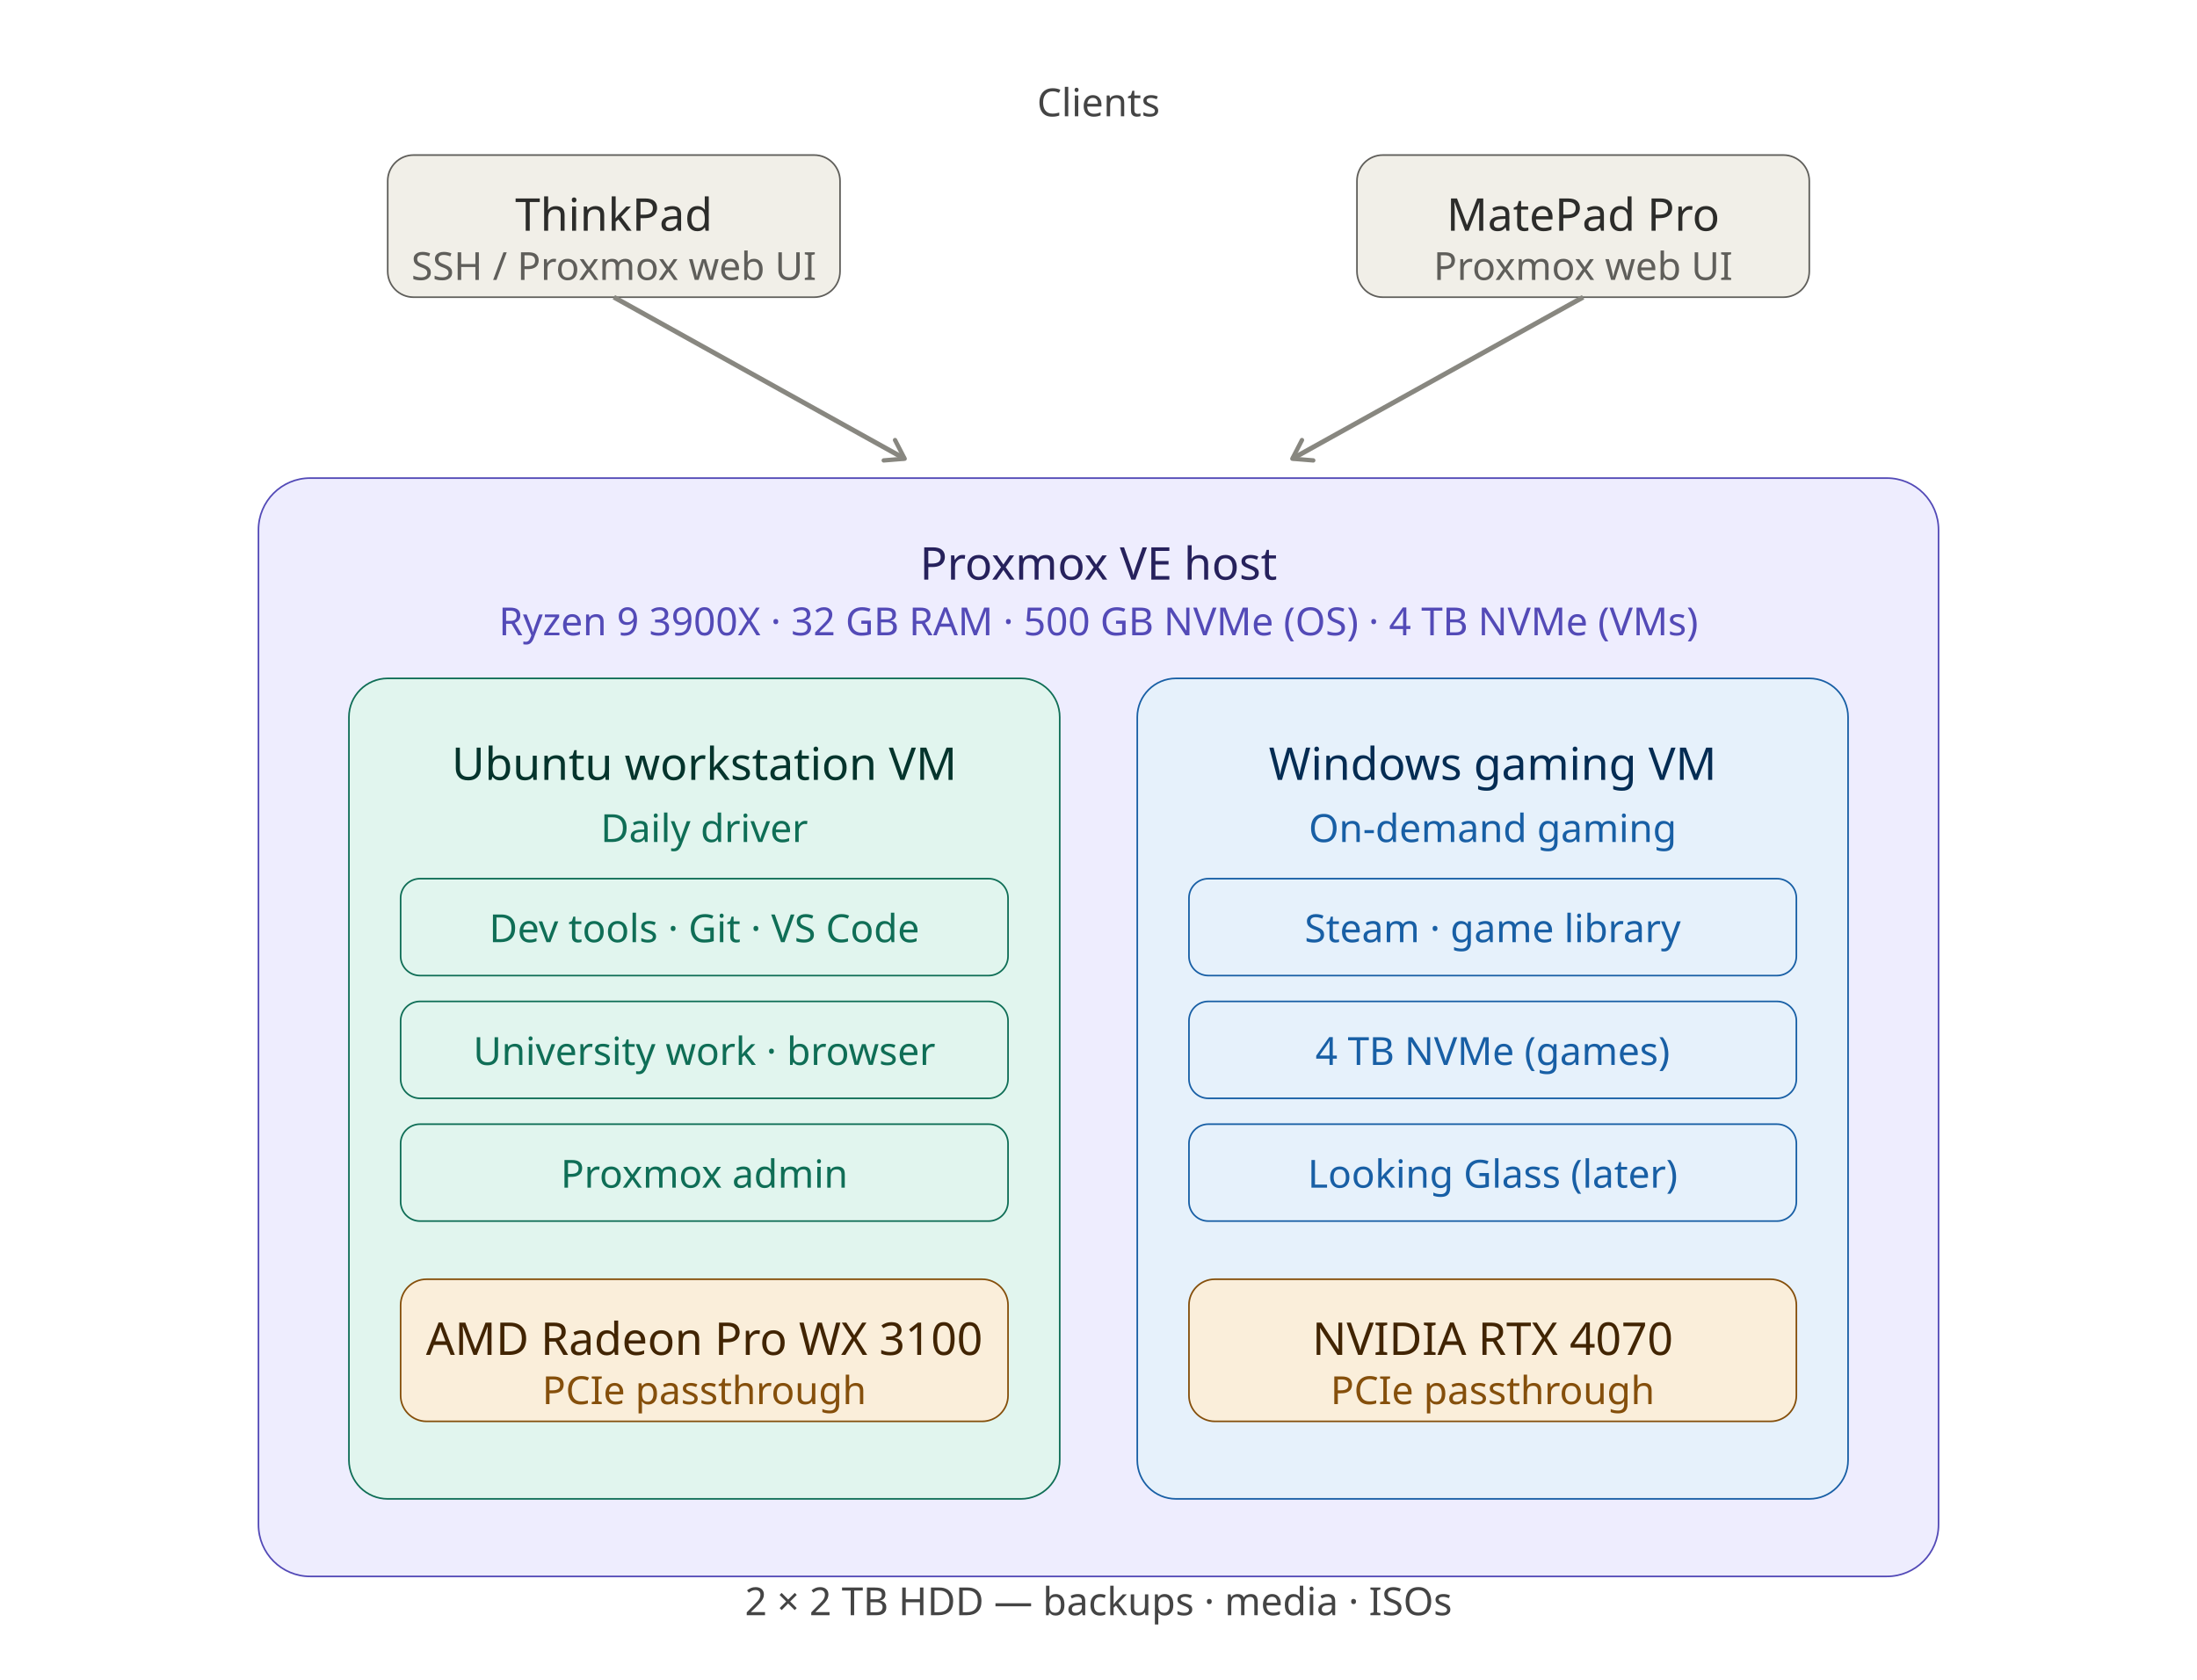
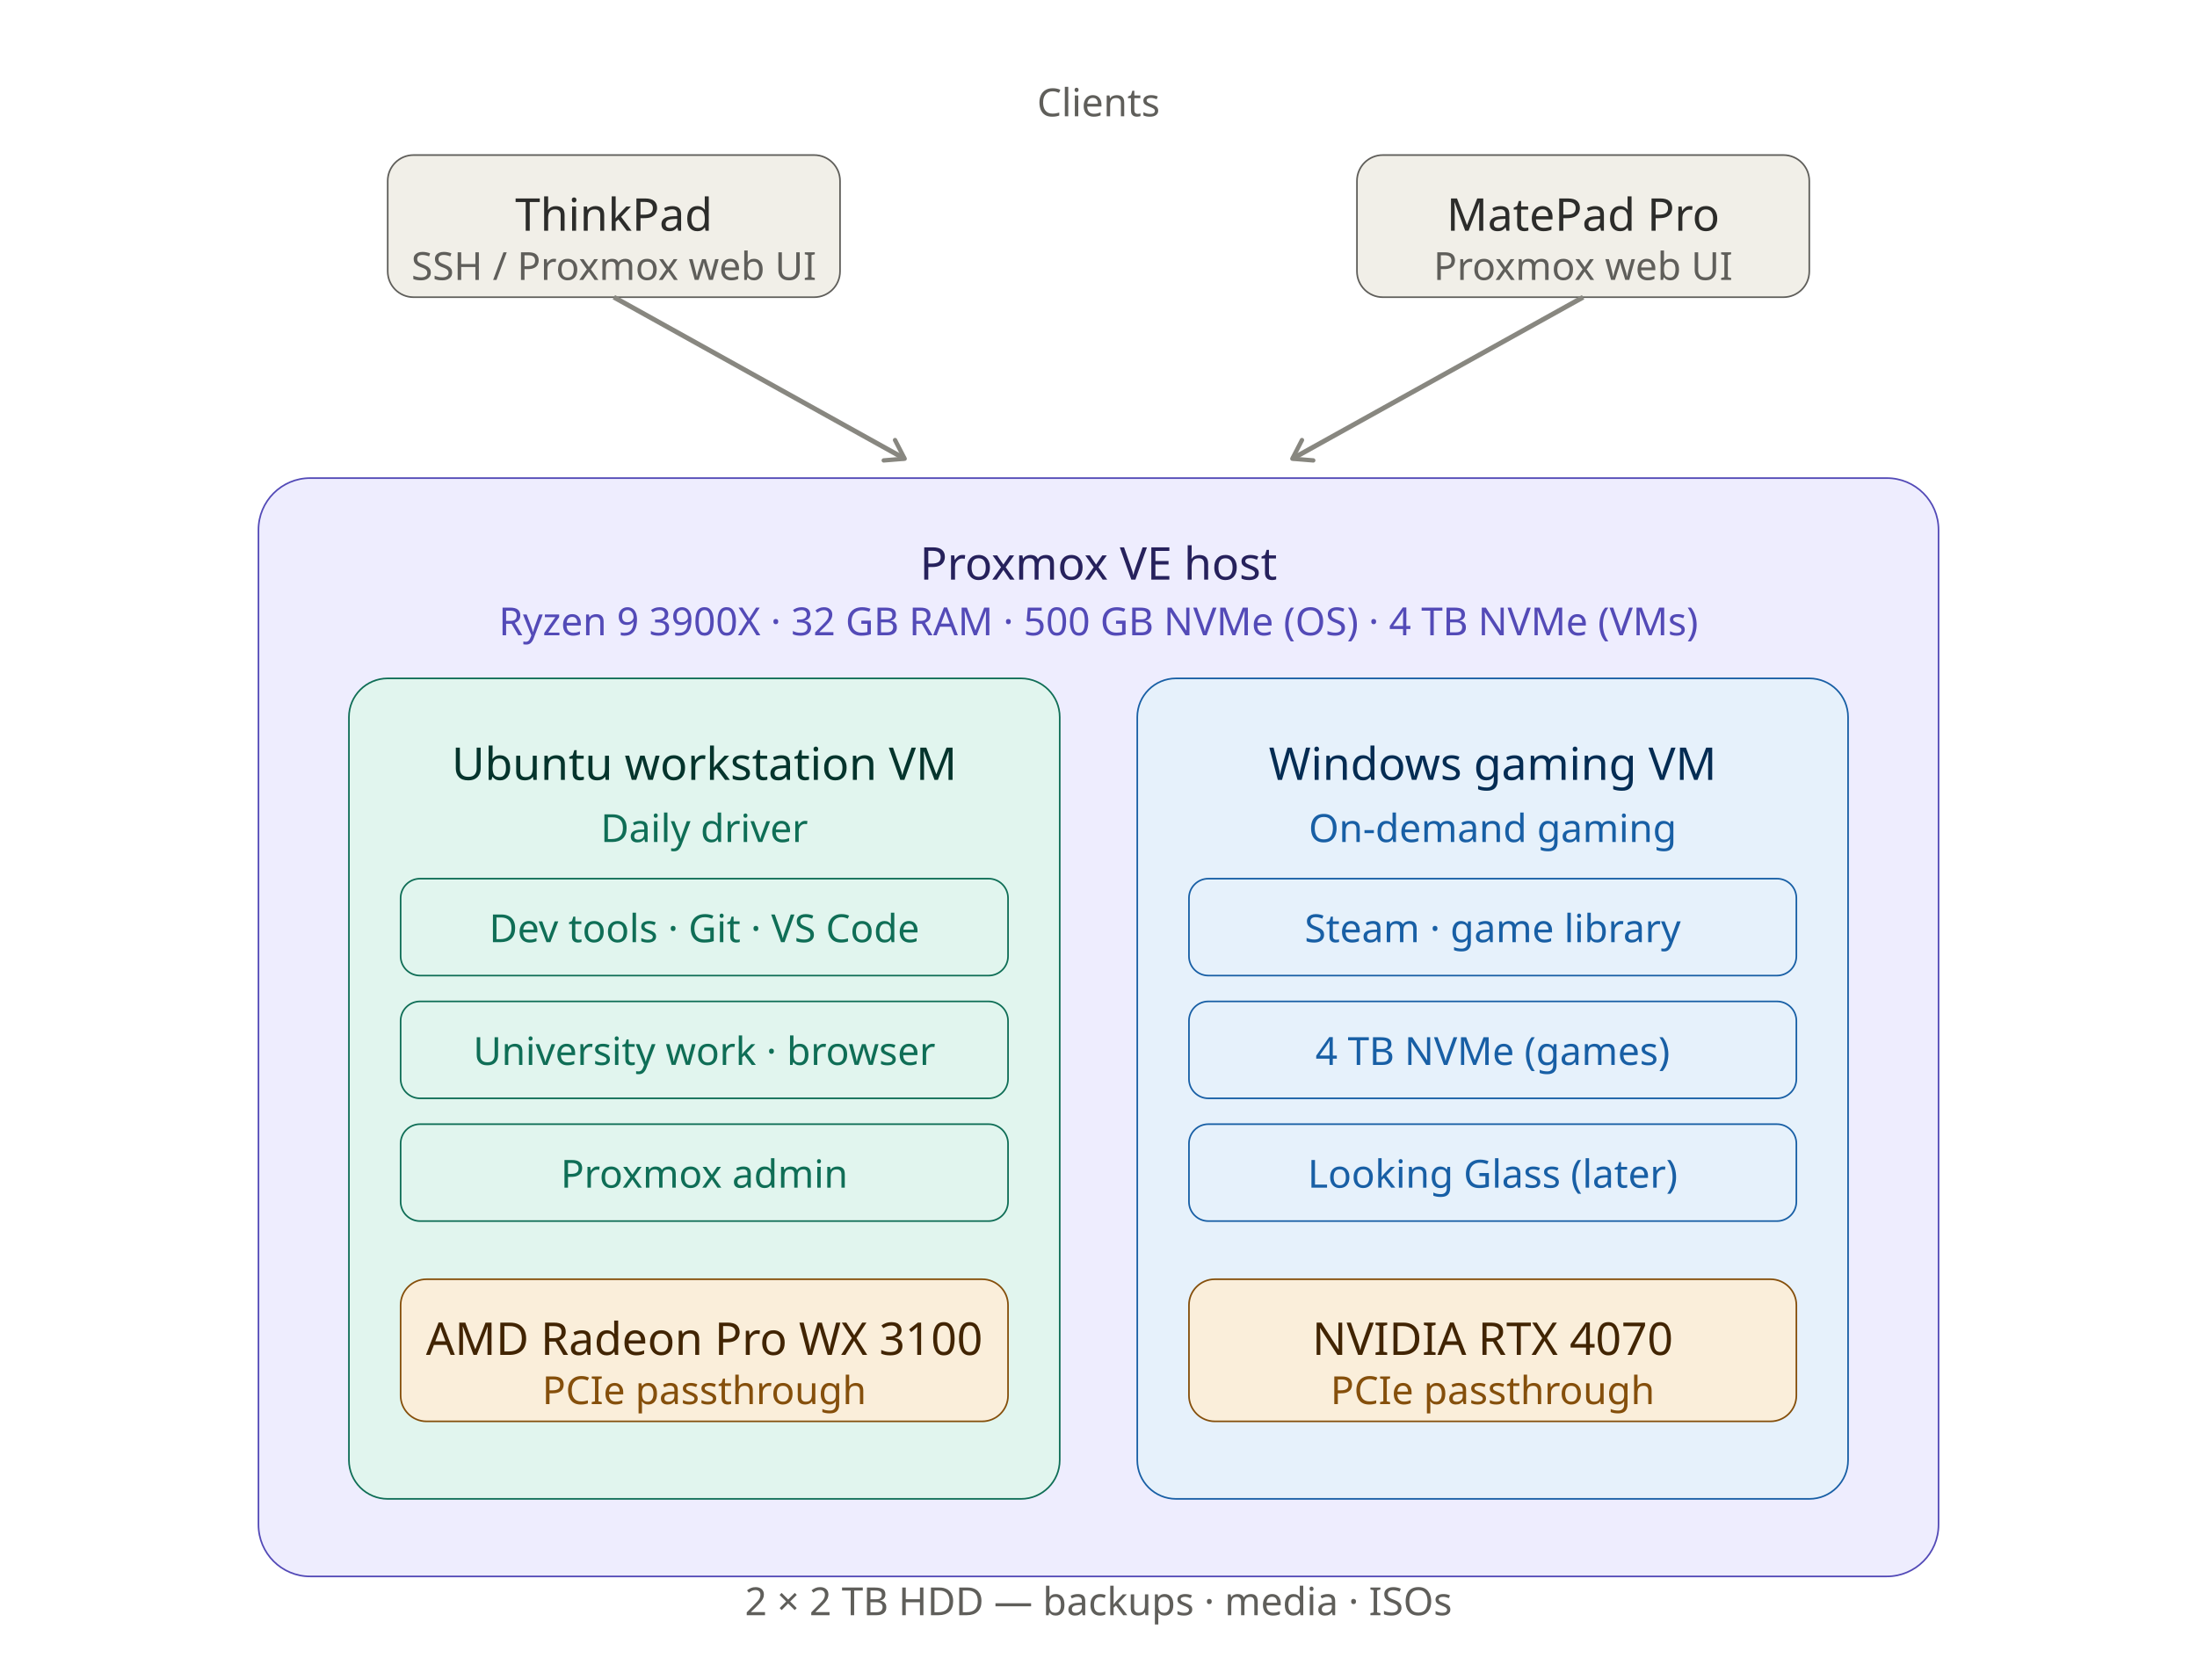
<svg xmlns="http://www.w3.org/2000/svg" width="100%" viewBox="0 0 680 520" role="img">
  <defs>
    <marker id="arrow" viewBox="0 0 10 10" refX="8" refY="5" markerWidth="6" markerHeight="6" orient="auto-start-reverse">
-       <path d="M2 1L8 5L2 9" fill="none" stroke="context-stroke" stroke-width="1.5" stroke-linecap="round" stroke-linejoin="round" />
+       <path d="M2 1L8 5L2 9" fill="none" stroke="#888780" stroke-width="1.5" stroke-linecap="round" stroke-linejoin="round" />
    </marker>
    <style>
-       text { font-family: sans-serif; fill: #1a1a1a; }
-       .th { font-size: 14px; font-weight: 500; }
-       .ts { font-size: 12px; font-weight: 400; fill: #444; }
- 
-       /* c-gray */
-       .c-gray rect, .c-gray circle { fill: #F1EFE8; stroke: #5F5E5A; }
-       .c-gray .th { fill: #2C2C2A; }
-       .c-gray .ts { fill: #5F5E5A; }
- 
-       /* c-purple */
-       .c-purple rect { fill: #EEEDFE; stroke: #534AB7; }
-       .c-purple .th { fill: #26215C; }
-       .c-purple .ts { fill: #534AB7; }
- 
-       /* c-teal */
-       .c-teal rect { fill: #E1F5EE; stroke: #0F6E56; }
-       .c-teal .th { fill: #04342C; }
-       .c-teal .ts { fill: #0F6E56; }
- 
-       /* c-blue */
-       .c-blue rect { fill: #E6F1FB; stroke: #185FA5; }
-       .c-blue .th { fill: #042C53; }
-       .c-blue .ts { fill: #185FA5; }
- 
-       /* c-amber */
-       .c-amber rect { fill: #FAEEDA; stroke: #854F0B; }
-       .c-amber .th { fill: #412402; }
-       .c-amber .ts { fill: #854F0B; }
- 
+       text { font-family: sans-serif; }
+       .label-muted   { fill: #5F5E5A; }
+       .c-gray rect   { fill: #F1EFE8; stroke: #5F5E5A; }
+       .c-gray .t-title { fill: #2C2C2A; }
+       .c-gray .t-sub   { fill: #5F5E5A; }
+       .c-purple rect   { fill: #EEEDFE; stroke: #534AB7; }
+       .c-purple .t-title { fill: #26215C; }
+       .c-purple .t-sub   { fill: #534AB7; }
+       .c-teal rect     { fill: #E1F5EE; stroke: #0F6E56; }
+       .c-teal .t-title { fill: #04342C; }
+       .c-teal .t-sub   { fill: #0F6E56; }
+       .c-blue rect     { fill: #E6F1FB; stroke: #185FA5; }
+       .c-blue .t-title { fill: #042C53; }
+       .c-blue .t-sub   { fill: #185FA5; }
+       .c-amber rect    { fill: #FAEEDA; stroke: #854F0B; }
+       .c-amber .t-title { fill: #412402; }
+       .c-amber .t-sub   { fill: #854F0B; }
      .arr { stroke: #888780; stroke-width: 1.5; fill: none; }
+       @media (prefers-color-scheme: dark) {
+         .label-muted   { fill: #D3D1C7; }
+         .c-gray rect   { fill: #444441; stroke: #B4B2A9; }
+         .c-gray .t-title { fill: #F1EFE8; }
+         .c-gray .t-sub   { fill: #D3D1C7; }
+         .c-purple rect   { fill: #3C3489; stroke: #AFA9EC; }
+         .c-purple .t-title { fill: #EEEDFE; }
+         .c-purple .t-sub   { fill: #CECBF6; }
+         .c-teal rect     { fill: #085041; stroke: #5DCAA5; }
+         .c-teal .t-title { fill: #E1F5EE; }
+         .c-teal .t-sub   { fill: #9FE1CB; }
+         .c-blue rect     { fill: #0C447C; stroke: #85B7EB; }
+         .c-blue .t-title { fill: #E6F1FB; }
+         .c-blue .t-sub   { fill: #B5D4F4; }
+         .c-amber rect    { fill: #633806; stroke: #EF9F27; }
+         .c-amber .t-title { fill: #FAEEDA; }
+         .c-amber .t-sub   { fill: #FAC775; }
+         .arr { stroke: #B4B2A9; }
+       }
    </style>
  </defs>
-   <text class="ts" x="340" y="36" text-anchor="middle">Clients</text>
+   <text class="label-muted" x="340" y="36" text-anchor="middle" font-size="12">Clients</text>
  <g class="c-gray">
    <rect x="120" y="48" width="140" height="44" rx="8" stroke-width="0.5" />
-     <text class="th" x="190" y="66" text-anchor="middle" dominant-baseline="central">ThinkPad</text>
-     <text class="ts" x="190" y="82" text-anchor="middle" dominant-baseline="central">SSH / Proxmox web UI</text>
+     <text class="t-title" x="190" y="66" text-anchor="middle" dominant-baseline="central" font-size="14" font-weight="500">ThinkPad</text>
+     <text class="t-sub" x="190" y="82" text-anchor="middle" dominant-baseline="central" font-size="12">SSH / Proxmox web UI</text>
  </g>
  <g class="c-gray">
    <rect x="420" y="48" width="140" height="44" rx="8" stroke-width="0.5" />
-     <text class="th" x="490" y="66" text-anchor="middle" dominant-baseline="central">MatePad Pro</text>
-     <text class="ts" x="490" y="82" text-anchor="middle" dominant-baseline="central">Proxmox web UI</text>
+     <text class="t-title" x="490" y="66" text-anchor="middle" dominant-baseline="central" font-size="14" font-weight="500">MatePad Pro</text>
+     <text class="t-sub" x="490" y="82" text-anchor="middle" dominant-baseline="central" font-size="12">Proxmox web UI</text>
  </g>
  <line x1="190" y1="92" x2="280" y2="142" class="arr" marker-end="url(#arrow)" />
  <line x1="490" y1="92" x2="400" y2="142" class="arr" marker-end="url(#arrow)" />
  <g class="c-purple">
    <rect x="80" y="148" width="520" height="340" rx="16" stroke-width="0.5" />
-     <text class="th" x="340" y="174" text-anchor="middle" dominant-baseline="central">Proxmox VE host</text>
-     <text class="ts" x="340" y="192" text-anchor="middle" dominant-baseline="central">Ryzen 9 3900X · 32 GB RAM · 500 GB NVMe (OS) · 4 TB NVMe (VMs)</text>
+     <text class="t-title" x="340" y="174" text-anchor="middle" dominant-baseline="central" font-size="14" font-weight="500">Proxmox VE host</text>
+     <text class="t-sub" x="340" y="192" text-anchor="middle" dominant-baseline="central" font-size="12">Ryzen 9 3900X · 32 GB RAM · 500 GB NVMe (OS) · 4 TB NVMe (VMs)</text>
  </g>
  <g class="c-teal">
    <rect x="108" y="210" width="220" height="254" rx="12" stroke-width="0.5" />
-     <text class="th" x="218" y="236" text-anchor="middle" dominant-baseline="central">Ubuntu workstation VM</text>
-     <text class="ts" x="218" y="256" text-anchor="middle" dominant-baseline="central">Daily driver</text>
+     <text class="t-title" x="218" y="236" text-anchor="middle" dominant-baseline="central" font-size="14" font-weight="500">Ubuntu workstation VM</text>
+     <text class="t-sub" x="218" y="256" text-anchor="middle" dominant-baseline="central" font-size="12">Daily driver</text>
  </g>
  <g class="c-teal">
    <rect x="124" y="272" width="188" height="30" rx="6" stroke-width="0.5" />
-     <text class="ts" x="218" y="287" text-anchor="middle" dominant-baseline="central">Dev tools · Git · VS Code</text>
+     <text class="t-sub" x="218" y="287" text-anchor="middle" dominant-baseline="central" font-size="12">Dev tools · Git · VS Code</text>
  </g>
  <g class="c-teal">
    <rect x="124" y="310" width="188" height="30" rx="6" stroke-width="0.5" />
-     <text class="ts" x="218" y="325" text-anchor="middle" dominant-baseline="central">University work · browser</text>
+     <text class="t-sub" x="218" y="325" text-anchor="middle" dominant-baseline="central" font-size="12">University work · browser</text>
  </g>
  <g class="c-teal">
    <rect x="124" y="348" width="188" height="30" rx="6" stroke-width="0.5" />
-     <text class="ts" x="218" y="363" text-anchor="middle" dominant-baseline="central">Proxmox admin</text>
+     <text class="t-sub" x="218" y="363" text-anchor="middle" dominant-baseline="central" font-size="12">Proxmox admin</text>
  </g>
  <g class="c-amber">
    <rect x="124" y="396" width="188" height="44" rx="8" stroke-width="0.5" />
-     <text class="th" x="218" y="414" text-anchor="middle" dominant-baseline="central">AMD Radeon Pro WX 3100</text>
-     <text class="ts" x="218" y="430" text-anchor="middle" dominant-baseline="central">PCIe passthrough</text>
+     <text class="t-title" x="218" y="414" text-anchor="middle" dominant-baseline="central" font-size="14" font-weight="500">AMD Radeon Pro WX 3100</text>
+     <text class="t-sub" x="218" y="430" text-anchor="middle" dominant-baseline="central" font-size="12">PCIe passthrough</text>
  </g>
  <g class="c-blue">
    <rect x="352" y="210" width="220" height="254" rx="12" stroke-width="0.5" />
-     <text class="th" x="462" y="236" text-anchor="middle" dominant-baseline="central">Windows gaming VM</text>
-     <text class="ts" x="462" y="256" text-anchor="middle" dominant-baseline="central">On-demand gaming</text>
+     <text class="t-title" x="462" y="236" text-anchor="middle" dominant-baseline="central" font-size="14" font-weight="500">Windows gaming VM</text>
+     <text class="t-sub" x="462" y="256" text-anchor="middle" dominant-baseline="central" font-size="12">On-demand gaming</text>
  </g>
  <g class="c-blue">
    <rect x="368" y="272" width="188" height="30" rx="6" stroke-width="0.5" />
-     <text class="ts" x="462" y="287" text-anchor="middle" dominant-baseline="central">Steam · game library</text>
+     <text class="t-sub" x="462" y="287" text-anchor="middle" dominant-baseline="central" font-size="12">Steam · game library</text>
  </g>
  <g class="c-blue">
    <rect x="368" y="310" width="188" height="30" rx="6" stroke-width="0.5" />
-     <text class="ts" x="462" y="325" text-anchor="middle" dominant-baseline="central">4 TB NVMe (games)</text>
+     <text class="t-sub" x="462" y="325" text-anchor="middle" dominant-baseline="central" font-size="12">4 TB NVMe (games)</text>
  </g>
  <g class="c-blue">
    <rect x="368" y="348" width="188" height="30" rx="6" stroke-width="0.5" />
-     <text class="ts" x="462" y="363" text-anchor="middle" dominant-baseline="central">Looking Glass (later)</text>
+     <text class="t-sub" x="462" y="363" text-anchor="middle" dominant-baseline="central" font-size="12">Looking Glass (later)</text>
  </g>
  <g class="c-amber">
    <rect x="368" y="396" width="188" height="44" rx="8" stroke-width="0.5" />
-     <text class="th" x="462" y="414" text-anchor="middle" dominant-baseline="central">NVIDIA RTX 4070</text>
-     <text class="ts" x="462" y="430" text-anchor="middle" dominant-baseline="central">PCIe passthrough</text>
+     <text class="t-title" x="462" y="414" text-anchor="middle" dominant-baseline="central" font-size="14" font-weight="500">NVIDIA RTX 4070</text>
+     <text class="t-sub" x="462" y="430" text-anchor="middle" dominant-baseline="central" font-size="12">PCIe passthrough</text>
  </g>
-   <text class="ts" x="340" y="500" text-anchor="middle">2 × 2 TB HDD — backups · media · ISOs</text>
+   <text class="label-muted" x="340" y="500" text-anchor="middle" font-size="12">2 × 2 TB HDD — backups · media · ISOs</text>
</svg>
